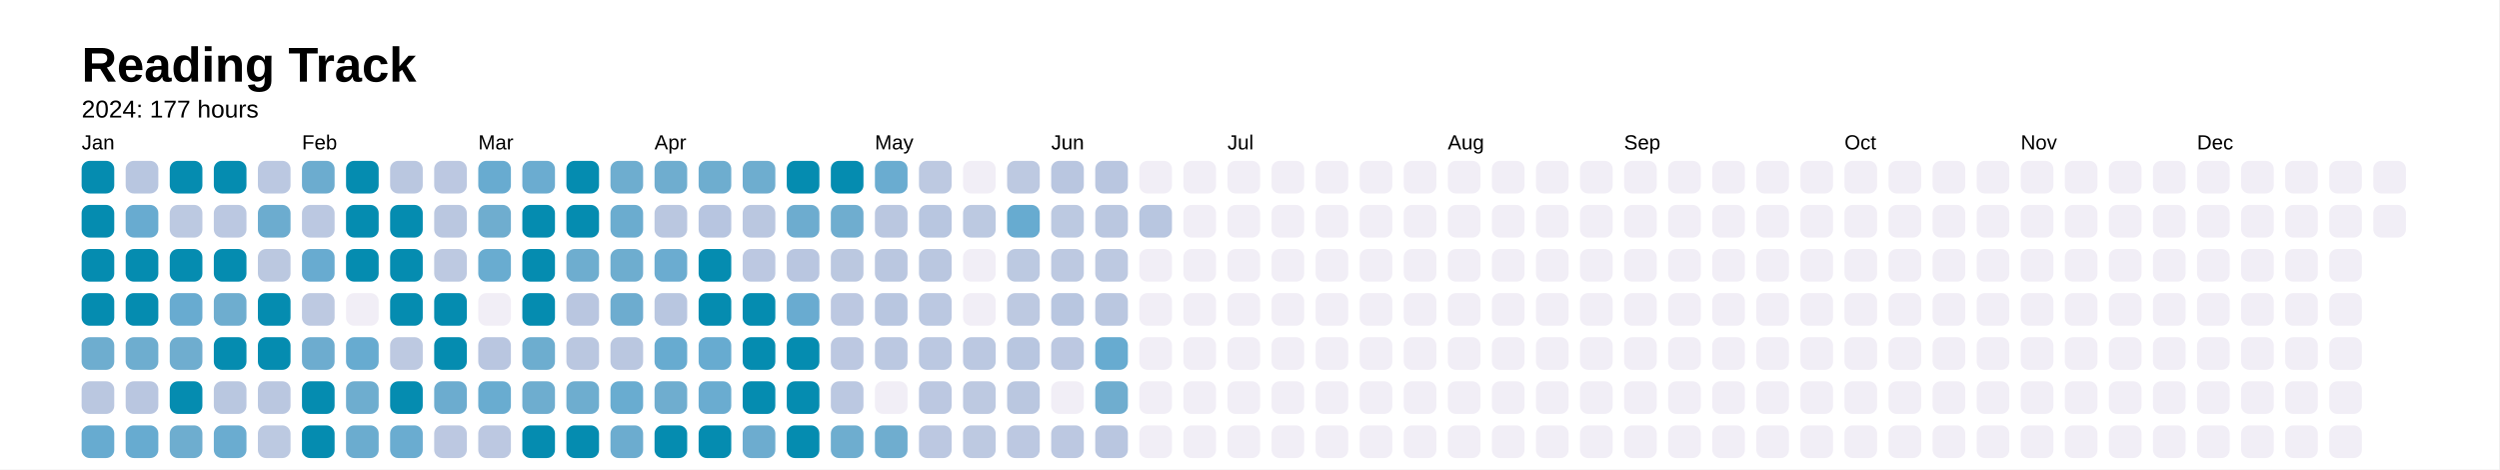
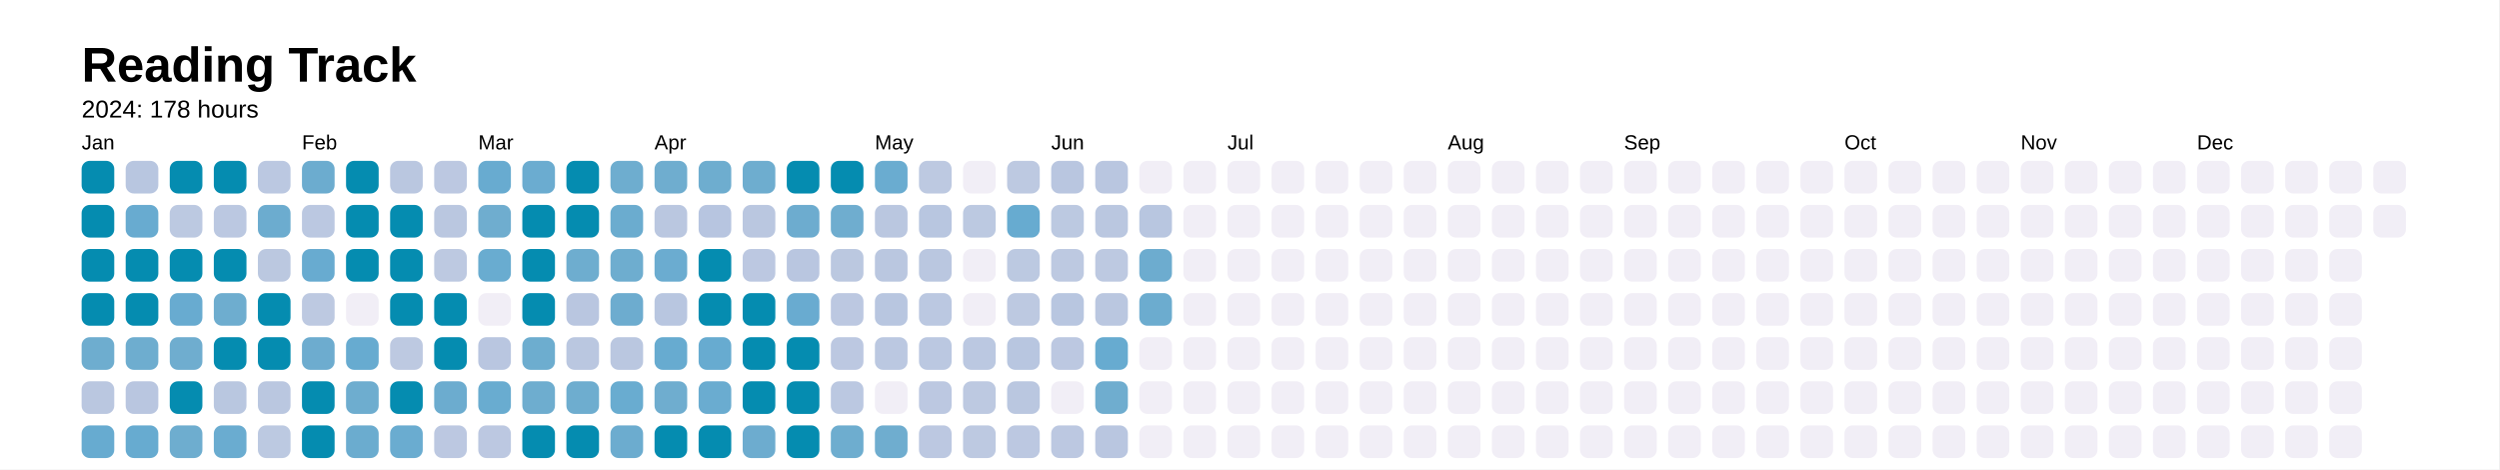
<svg xmlns="http://www.w3.org/2000/svg" baseProfile="full" height="57.5mm" version="1.1" viewBox="0,0,306.2,57.5" width="306.2mm">
  <defs />
  <rect fill="#FFFFFF" height="57.5" width="306.2" x="0" y="0" />
  <text fill="#000000" style="font-size:6px; font-family:Arial; font-weight:bold;" x="10" y="10">Reading Track</text>
-   <text fill="#000000" style="font-size:3px; font-family:Arial;" x="10" y="14.4">2024: 177 hours</text>
+   <text fill="#000000" style="font-size:3px; font-family:Arial;" x="10" y="14.4">2024: 178 hours</text>
  <text fill="#000000" style="font-size:2.5px; font-family:Arial" x="10" y="18.3">Jan</text>
  <rect fill="#058cb0" height="4" rx="1" ry="1" width="4" x="10" y="19.7" />
  <rect fill="#058cb0" height="4" rx="1" ry="1" width="4" x="10" y="25.1" />
  <rect fill="#058cb0" height="4" rx="1" ry="1" width="4" x="10" y="30.5" />
  <rect fill="#058cb0" height="4" rx="1" ry="1" width="4" x="10" y="35.9" />
  <rect fill="#6eadcf" height="4" rx="1" ry="1" width="4" x="10" y="41.3" />
  <rect fill="#bac7e0" height="4" rx="1" ry="1" width="4" x="10" y="46.7" />
  <rect fill="#67abd0" height="4" rx="1" ry="1" width="4" x="10" y="52.1" />
  <rect fill="#b8c6e0" height="4" rx="1" ry="1" width="4" x="15.4" y="19.7" />
  <rect fill="#68abd0" height="4" rx="1" ry="1" width="4" x="15.4" y="25.1" />
  <rect fill="#058cb0" height="4" rx="1" ry="1" width="4" x="15.4" y="30.5" />
  <rect fill="#058cb0" height="4" rx="1" ry="1" width="4" x="15.4" y="35.9" />
  <rect fill="#6eadcf" height="4" rx="1" ry="1" width="4" x="15.4" y="41.3" />
  <rect fill="#b9c6e0" height="4" rx="1" ry="1" width="4" x="15.4" y="46.7" />
  <rect fill="#67abd0" height="4" rx="1" ry="1" width="4" x="15.4" y="52.1" />
  <rect fill="#058cb0" height="4" rx="1" ry="1" width="4" x="20.8" y="19.7" />
  <rect fill="#bcc9e1" height="4" rx="1" ry="1" width="4" x="20.8" y="25.1" />
  <rect fill="#058cb0" height="4" rx="1" ry="1" width="4" x="20.8" y="30.5" />
  <rect fill="#68abd0" height="4" rx="1" ry="1" width="4" x="20.8" y="35.9" />
  <rect fill="#6fadcf" height="4" rx="1" ry="1" width="4" x="20.8" y="41.3" />
  <rect fill="#058cb0" height="4" rx="1" ry="1" width="4" x="20.8" y="46.7" />
  <rect fill="#6eadcf" height="4" rx="1" ry="1" width="4" x="20.8" y="52.1" />
  <rect fill="#058cb0" height="4" rx="1" ry="1" width="4" x="26.2" y="19.7" />
  <rect fill="#bbc8e1" height="4" rx="1" ry="1" width="4" x="26.2" y="25.1" />
  <rect fill="#058cb0" height="4" rx="1" ry="1" width="4" x="26.2" y="30.5" />
  <rect fill="#6eadcf" height="4" rx="1" ry="1" width="4" x="26.2" y="35.9" />
  <rect fill="#058cb0" height="4" rx="1" ry="1" width="4" x="26.2" y="41.3" />
  <rect fill="#b9c7e0" height="4" rx="1" ry="1" width="4" x="26.2" y="46.7" />
  <rect fill="#6aacd0" height="4" rx="1" ry="1" width="4" x="26.2" y="52.1" />
  <rect fill="#bbc8e1" height="4" rx="1" ry="1" width="4" x="31.6" y="19.7" />
  <rect fill="#6caccf" height="4" rx="1" ry="1" width="4" x="31.6" y="25.1" />
  <rect fill="#bbc8e0" height="4" rx="1" ry="1" width="4" x="31.6" y="30.5" />
  <rect fill="#058cb0" height="4" rx="1" ry="1" width="4" x="31.6" y="35.9" />
  <rect fill="#058cb0" height="4" rx="1" ry="1" width="4" x="31.6" y="41.3" />
  <rect fill="#bac7e0" height="4" rx="1" ry="1" width="4" x="31.6" y="46.7" />
  <rect fill="#bcc9e1" height="4" rx="1" ry="1" width="4" x="31.6" y="52.1" />
  <text fill="#000000" style="font-size:2.5px; font-family:Arial" x="37.0" y="18.3">Feb</text>
  <rect fill="#6caccf" height="4" rx="1" ry="1" width="4" x="37.0" y="19.7" />
  <rect fill="#bbc8e1" height="4" rx="1" ry="1" width="4" x="37.0" y="25.1" />
  <rect fill="#68abd0" height="4" rx="1" ry="1" width="4" x="37.0" y="30.5" />
  <rect fill="#bdc9e1" height="4" rx="1" ry="1" width="4" x="37.0" y="35.9" />
  <rect fill="#6daccf" height="4" rx="1" ry="1" width="4" x="37.0" y="41.3" />
  <rect fill="#058cb0" height="4" rx="1" ry="1" width="4" x="37.0" y="46.7" />
  <rect fill="#058cb0" height="4" rx="1" ry="1" width="4" x="37.0" y="52.1" />
  <rect fill="#058cb0" height="4" rx="1" ry="1" width="4" x="42.4" y="19.7" />
  <rect fill="#058cb0" height="4" rx="1" ry="1" width="4" x="42.4" y="25.1" />
  <rect fill="#058cb0" height="4" rx="1" ry="1" width="4" x="42.4" y="30.5" />
  <rect fill="#f1eef6" height="4" rx="1" ry="1" width="4" x="42.4" y="35.9" />
  <rect fill="#67abd0" height="4" rx="1" ry="1" width="4" x="42.4" y="41.3" />
  <rect fill="#6eadcf" height="4" rx="1" ry="1" width="4" x="42.4" y="46.7" />
  <rect fill="#6baccf" height="4" rx="1" ry="1" width="4" x="42.4" y="52.1" />
  <rect fill="#bac7e0" height="4" rx="1" ry="1" width="4" x="47.8" y="19.7" />
  <rect fill="#058cb0" height="4" rx="1" ry="1" width="4" x="47.8" y="25.1" />
  <rect fill="#058cb0" height="4" rx="1" ry="1" width="4" x="47.8" y="30.5" />
  <rect fill="#058cb0" height="4" rx="1" ry="1" width="4" x="47.8" y="35.9" />
  <rect fill="#bdc9e1" height="4" rx="1" ry="1" width="4" x="47.8" y="41.3" />
  <rect fill="#058cb0" height="4" rx="1" ry="1" width="4" x="47.8" y="46.7" />
  <rect fill="#6aacd0" height="4" rx="1" ry="1" width="4" x="47.8" y="52.1" />
  <rect fill="#bcc8e1" height="4" rx="1" ry="1" width="4" x="53.2" y="19.7" />
  <rect fill="#bac7e0" height="4" rx="1" ry="1" width="4" x="53.2" y="25.1" />
  <rect fill="#bdc9e1" height="4" rx="1" ry="1" width="4" x="53.2" y="30.5" />
  <rect fill="#058cb0" height="4" rx="1" ry="1" width="4" x="53.2" y="35.9" />
  <rect fill="#058cb0" height="4" rx="1" ry="1" width="4" x="53.2" y="41.3" />
  <rect fill="#6caccf" height="4" rx="1" ry="1" width="4" x="53.2" y="46.7" />
  <rect fill="#bcc8e1" height="4" rx="1" ry="1" width="4" x="53.2" y="52.1" />
  <text fill="#000000" style="font-size:2.5px; font-family:Arial" x="58.6" y="18.3">Mar</text>
  <rect fill="#68abd0" height="4" rx="1" ry="1" width="4" x="58.6" y="19.7" />
  <rect fill="#6fadcf" height="4" rx="1" ry="1" width="4" x="58.6" y="25.1" />
  <rect fill="#69acd0" height="4" rx="1" ry="1" width="4" x="58.6" y="30.5" />
  <rect fill="#f1eef6" height="4" rx="1" ry="1" width="4" x="58.6" y="35.9" />
  <rect fill="#b9c6e0" height="4" rx="1" ry="1" width="4" x="58.6" y="41.3" />
  <rect fill="#69acd0" height="4" rx="1" ry="1" width="4" x="58.6" y="46.7" />
  <rect fill="#bcc8e1" height="4" rx="1" ry="1" width="4" x="58.6" y="52.1" />
  <rect fill="#6bacd0" height="4" rx="1" ry="1" width="4" x="64" y="19.7" />
  <rect fill="#058cb0" height="4" rx="1" ry="1" width="4" x="64" y="25.1" />
  <rect fill="#058cb0" height="4" rx="1" ry="1" width="4" x="64" y="30.5" />
  <rect fill="#058cb0" height="4" rx="1" ry="1" width="4" x="64" y="35.9" />
  <rect fill="#6dadcf" height="4" rx="1" ry="1" width="4" x="64" y="41.3" />
  <rect fill="#6eadcf" height="4" rx="1" ry="1" width="4" x="64" y="46.7" />
  <rect fill="#058cb0" height="4" rx="1" ry="1" width="4" x="64" y="52.1" />
  <rect fill="#058cb0" height="4" rx="1" ry="1" width="4" x="69.4" y="19.7" />
  <rect fill="#058cb0" height="4" rx="1" ry="1" width="4" x="69.4" y="25.1" />
  <rect fill="#6eadcf" height="4" rx="1" ry="1" width="4" x="69.4" y="30.5" />
  <rect fill="#b9c6e0" height="4" rx="1" ry="1" width="4" x="69.4" y="35.9" />
  <rect fill="#bac7e0" height="4" rx="1" ry="1" width="4" x="69.4" y="41.3" />
  <rect fill="#6eadcf" height="4" rx="1" ry="1" width="4" x="69.4" y="46.7" />
  <rect fill="#058cb0" height="4" rx="1" ry="1" width="4" x="69.4" y="52.1" />
  <rect fill="#6eadcf" height="4" rx="1" ry="1" width="4" x="74.8" y="19.7" />
  <rect fill="#6baccf" height="4" rx="1" ry="1" width="4" x="74.8" y="25.1" />
  <rect fill="#6eadcf" height="4" rx="1" ry="1" width="4" x="74.8" y="30.5" />
  <rect fill="#6daccf" height="4" rx="1" ry="1" width="4" x="74.8" y="35.9" />
  <rect fill="#bac7e0" height="4" rx="1" ry="1" width="4" x="74.8" y="41.3" />
  <rect fill="#69acd0" height="4" rx="1" ry="1" width="4" x="74.8" y="46.7" />
  <rect fill="#6caccf" height="4" rx="1" ry="1" width="4" x="74.8" y="52.1" />
  <text fill="#000000" style="font-size:2.5px; font-family:Arial" x="80.2" y="18.3">Apr</text>
  <rect fill="#6fadcf" height="4" rx="1" ry="1" width="4" x="80.2" y="19.7" />
  <rect fill="#bac7e0" height="4" rx="1" ry="1" width="4" x="80.2" y="25.1" />
  <rect fill="#6bacd0" height="4" rx="1" ry="1" width="4" x="80.2" y="30.5" />
  <rect fill="#b8c6e0" height="4" rx="1" ry="1" width="4" x="80.2" y="35.9" />
  <rect fill="#67abd0" height="4" rx="1" ry="1" width="4" x="80.2" y="41.3" />
  <rect fill="#6fadcf" height="4" rx="1" ry="1" width="4" x="80.2" y="46.7" />
  <rect fill="#058cb0" height="4" rx="1" ry="1" width="4" x="80.2" y="52.1" />
  <rect fill="#6eadcf" height="4" rx="1" ry="1" width="4" x="85.6" y="19.7" />
  <rect fill="#b7c5e0" height="4" rx="1" ry="1" width="4" x="85.6" y="25.1" />
  <rect fill="#058cb0" height="4" rx="1" ry="1" width="4" x="85.6" y="30.5" />
  <rect fill="#058cb0" height="4" rx="1" ry="1" width="4" x="85.6" y="35.9" />
  <rect fill="#67abd0" height="4" rx="1" ry="1" width="4" x="85.6" y="41.3" />
  <rect fill="#6aacd0" height="4" rx="1" ry="1" width="4" x="85.6" y="46.7" />
  <rect fill="#058cb0" height="4" rx="1" ry="1" width="4" x="85.6" y="52.1" />
  <rect fill="#6eadcf" height="4" rx="1" ry="1" width="4" x="91" y="19.7" />
  <rect fill="#bac7e0" height="4" rx="1" ry="1" width="4" x="91" y="25.1" />
  <rect fill="#bcc8e1" height="4" rx="1" ry="1" width="4" x="91" y="30.5" />
  <rect fill="#058cb0" height="4" rx="1" ry="1" width="4" x="91" y="35.9" />
  <rect fill="#058cb0" height="4" rx="1" ry="1" width="4" x="91" y="41.3" />
  <rect fill="#058cb0" height="4" rx="1" ry="1" width="4" x="91" y="46.7" />
  <rect fill="#6daccf" height="4" rx="1" ry="1" width="4" x="91" y="52.1" />
  <rect fill="#058cb0" height="4" rx="1" ry="1" width="4" x="96.4" y="19.7" />
  <rect fill="#6daccf" height="4" rx="1" ry="1" width="4" x="96.4" y="25.1" />
  <rect fill="#b9c6e0" height="4" rx="1" ry="1" width="4" x="96.4" y="30.5" />
  <rect fill="#69abd0" height="4" rx="1" ry="1" width="4" x="96.4" y="35.9" />
  <rect fill="#058cb0" height="4" rx="1" ry="1" width="4" x="96.4" y="41.3" />
  <rect fill="#058cb0" height="4" rx="1" ry="1" width="4" x="96.4" y="46.7" />
  <rect fill="#058cb0" height="4" rx="1" ry="1" width="4" x="96.4" y="52.1" />
  <rect fill="#058cb0" height="4" rx="1" ry="1" width="4" x="101.8" y="19.7" />
  <rect fill="#6fadcf" height="4" rx="1" ry="1" width="4" x="101.8" y="25.1" />
  <rect fill="#bbc8e0" height="4" rx="1" ry="1" width="4" x="101.8" y="30.5" />
  <rect fill="#bcc8e1" height="4" rx="1" ry="1" width="4" x="101.8" y="35.9" />
  <rect fill="#bcc8e1" height="4" rx="1" ry="1" width="4" x="101.8" y="41.3" />
  <rect fill="#bbc8e1" height="4" rx="1" ry="1" width="4" x="101.8" y="46.7" />
  <rect fill="#6eadcf" height="4" rx="1" ry="1" width="4" x="101.8" y="52.1" />
  <text fill="#000000" style="font-size:2.5px; font-family:Arial" x="107.2" y="18.3">May</text>
  <rect fill="#6aacd0" height="4" rx="1" ry="1" width="4" x="107.2" y="19.7" />
  <rect fill="#bac7e0" height="4" rx="1" ry="1" width="4" x="107.2" y="25.1" />
  <rect fill="#bac7e0" height="4" rx="1" ry="1" width="4" x="107.2" y="30.5" />
  <rect fill="#b8c6e0" height="4" rx="1" ry="1" width="4" x="107.2" y="35.9" />
  <rect fill="#bbc8e1" height="4" rx="1" ry="1" width="4" x="107.2" y="41.3" />
  <rect fill="#f1eef6" height="4" rx="1" ry="1" width="4" x="107.2" y="46.7" />
  <rect fill="#6fadcf" height="4" rx="1" ry="1" width="4" x="107.2" y="52.1" />
  <rect fill="#bdc9e1" height="4" rx="1" ry="1" width="4" x="112.6" y="19.7" />
  <rect fill="#b8c6e0" height="4" rx="1" ry="1" width="4" x="112.6" y="25.1" />
  <rect fill="#bac7e0" height="4" rx="1" ry="1" width="4" x="112.6" y="30.5" />
  <rect fill="#bbc8e1" height="4" rx="1" ry="1" width="4" x="112.6" y="35.9" />
  <rect fill="#bbc8e1" height="4" rx="1" ry="1" width="4" x="112.6" y="41.3" />
  <rect fill="#bcc8e1" height="4" rx="1" ry="1" width="4" x="112.6" y="46.7" />
  <rect fill="#bcc8e1" height="4" rx="1" ry="1" width="4" x="112.6" y="52.1" />
  <rect fill="#f1eef6" height="4" rx="1" ry="1" width="4" x="118" y="19.7" />
  <rect fill="#bcc9e1" height="4" rx="1" ry="1" width="4" x="118" y="25.1" />
  <rect fill="#f1eef6" height="4" rx="1" ry="1" width="4" x="118" y="30.5" />
  <rect fill="#f1eef6" height="4" rx="1" ry="1" width="4" x="118" y="35.9" />
  <rect fill="#bbc8e1" height="4" rx="1" ry="1" width="4" x="118" y="41.3" />
  <rect fill="#bdc9e1" height="4" rx="1" ry="1" width="4" x="118" y="46.7" />
  <rect fill="#bdc9e1" height="4" rx="1" ry="1" width="4" x="118" y="52.1" />
  <rect fill="#bdc9e1" height="4" rx="1" ry="1" width="4" x="123.4" y="19.7" />
  <rect fill="#67abd0" height="4" rx="1" ry="1" width="4" x="123.4" y="25.1" />
  <rect fill="#bcc9e1" height="4" rx="1" ry="1" width="4" x="123.4" y="30.5" />
  <rect fill="#bdc9e1" height="4" rx="1" ry="1" width="4" x="123.4" y="35.9" />
  <rect fill="#b8c6e0" height="4" rx="1" ry="1" width="4" x="123.4" y="41.3" />
  <rect fill="#bac7e0" height="4" rx="1" ry="1" width="4" x="123.4" y="46.7" />
  <rect fill="#bcc8e1" height="4" rx="1" ry="1" width="4" x="123.4" y="52.1" />
  <text fill="#000000" style="font-size:2.5px; font-family:Arial" x="128.8" y="18.3">Jun</text>
  <rect fill="#b9c6e0" height="4" rx="1" ry="1" width="4" x="128.8" y="19.7" />
  <rect fill="#bcc9e1" height="4" rx="1" ry="1" width="4" x="128.8" y="25.1" />
  <rect fill="#bdc9e1" height="4" rx="1" ry="1" width="4" x="128.8" y="30.5" />
  <rect fill="#b8c6e0" height="4" rx="1" ry="1" width="4" x="128.8" y="35.9" />
  <rect fill="#bcc8e1" height="4" rx="1" ry="1" width="4" x="128.8" y="41.3" />
  <rect fill="#f1eef6" height="4" rx="1" ry="1" width="4" x="128.8" y="46.7" />
  <rect fill="#bcc8e1" height="4" rx="1" ry="1" width="4" x="128.8" y="52.1" />
  <rect fill="#b9c6e0" height="4" rx="1" ry="1" width="4" x="134.2" y="19.7" />
  <rect fill="#bac7e0" height="4" rx="1" ry="1" width="4" x="134.2" y="25.1" />
  <rect fill="#bdc9e1" height="4" rx="1" ry="1" width="4" x="134.2" y="30.5" />
  <rect fill="#bac7e0" height="4" rx="1" ry="1" width="4" x="134.2" y="35.9" />
  <rect fill="#67abd0" height="4" rx="1" ry="1" width="4" x="134.2" y="41.3" />
  <rect fill="#6fadcf" height="4" rx="1" ry="1" width="4" x="134.2" y="46.7" />
  <rect fill="#b9c6e0" height="4" rx="1" ry="1" width="4" x="134.2" y="52.1" />
  <rect fill="#f1eef6" height="4" rx="1" ry="1" width="4" x="139.6" y="19.7" />
  <rect fill="#b8c6e0" height="4" rx="1" ry="1" width="4" x="139.6" y="25.1" />
-   <rect fill="#f1eef6" height="4" rx="1" ry="1" width="4" x="139.6" y="30.5" />
-   <rect fill="#f1eef6" height="4" rx="1" ry="1" width="4" x="139.6" y="35.9" />
+   <rect fill="#6daccf" height="4" rx="1" ry="1" width="4" x="139.6" y="30.5" />
+   <rect fill="#6caccf" height="4" rx="1" ry="1" width="4" x="139.6" y="35.9" />
  <rect fill="#f1eef6" height="4" rx="1" ry="1" width="4" x="139.6" y="41.3" />
  <rect fill="#f1eef6" height="4" rx="1" ry="1" width="4" x="139.6" y="46.7" />
  <rect fill="#f1eef6" height="4" rx="1" ry="1" width="4" x="139.6" y="52.1" />
  <rect fill="#f1eef6" height="4" rx="1" ry="1" width="4" x="145" y="19.7" />
  <rect fill="#f1eef6" height="4" rx="1" ry="1" width="4" x="145" y="25.1" />
  <rect fill="#f1eef6" height="4" rx="1" ry="1" width="4" x="145" y="30.5" />
  <rect fill="#f1eef6" height="4" rx="1" ry="1" width="4" x="145" y="35.9" />
  <rect fill="#f1eef6" height="4" rx="1" ry="1" width="4" x="145" y="41.3" />
  <rect fill="#f1eef6" height="4" rx="1" ry="1" width="4" x="145" y="46.7" />
  <rect fill="#f1eef6" height="4" rx="1" ry="1" width="4" x="145" y="52.1" />
  <text fill="#000000" style="font-size:2.5px; font-family:Arial" x="150.4" y="18.3">Jul</text>
  <rect fill="#f1eef6" height="4" rx="1" ry="1" width="4" x="150.4" y="19.7" />
  <rect fill="#f1eef6" height="4" rx="1" ry="1" width="4" x="150.4" y="25.1" />
  <rect fill="#f1eef6" height="4" rx="1" ry="1" width="4" x="150.4" y="30.5" />
  <rect fill="#f1eef6" height="4" rx="1" ry="1" width="4" x="150.4" y="35.9" />
  <rect fill="#f1eef6" height="4" rx="1" ry="1" width="4" x="150.4" y="41.3" />
  <rect fill="#f1eef6" height="4" rx="1" ry="1" width="4" x="150.4" y="46.7" />
  <rect fill="#f1eef6" height="4" rx="1" ry="1" width="4" x="150.4" y="52.1" />
  <rect fill="#f1eef6" height="4" rx="1" ry="1" width="4" x="155.8" y="19.7" />
  <rect fill="#f1eef6" height="4" rx="1" ry="1" width="4" x="155.8" y="25.1" />
  <rect fill="#f1eef6" height="4" rx="1" ry="1" width="4" x="155.8" y="30.5" />
  <rect fill="#f1eef6" height="4" rx="1" ry="1" width="4" x="155.8" y="35.9" />
  <rect fill="#f1eef6" height="4" rx="1" ry="1" width="4" x="155.8" y="41.3" />
  <rect fill="#f1eef6" height="4" rx="1" ry="1" width="4" x="155.8" y="46.7" />
  <rect fill="#f1eef6" height="4" rx="1" ry="1" width="4" x="155.8" y="52.1" />
  <rect fill="#f1eef6" height="4" rx="1" ry="1" width="4" x="161.2" y="19.7" />
  <rect fill="#f1eef6" height="4" rx="1" ry="1" width="4" x="161.2" y="25.1" />
  <rect fill="#f1eef6" height="4" rx="1" ry="1" width="4" x="161.2" y="30.5" />
  <rect fill="#f1eef6" height="4" rx="1" ry="1" width="4" x="161.2" y="35.9" />
  <rect fill="#f1eef6" height="4" rx="1" ry="1" width="4" x="161.2" y="41.3" />
  <rect fill="#f1eef6" height="4" rx="1" ry="1" width="4" x="161.2" y="46.7" />
  <rect fill="#f1eef6" height="4" rx="1" ry="1" width="4" x="161.2" y="52.1" />
  <rect fill="#f1eef6" height="4" rx="1" ry="1" width="4" x="166.6" y="19.7" />
  <rect fill="#f1eef6" height="4" rx="1" ry="1" width="4" x="166.6" y="25.1" />
  <rect fill="#f1eef6" height="4" rx="1" ry="1" width="4" x="166.6" y="30.5" />
  <rect fill="#f1eef6" height="4" rx="1" ry="1" width="4" x="166.6" y="35.9" />
  <rect fill="#f1eef6" height="4" rx="1" ry="1" width="4" x="166.6" y="41.3" />
  <rect fill="#f1eef6" height="4" rx="1" ry="1" width="4" x="166.6" y="46.7" />
  <rect fill="#f1eef6" height="4" rx="1" ry="1" width="4" x="166.6" y="52.1" />
  <rect fill="#f1eef6" height="4" rx="1" ry="1" width="4" x="172" y="19.7" />
  <rect fill="#f1eef6" height="4" rx="1" ry="1" width="4" x="172" y="25.1" />
  <rect fill="#f1eef6" height="4" rx="1" ry="1" width="4" x="172" y="30.5" />
  <rect fill="#f1eef6" height="4" rx="1" ry="1" width="4" x="172" y="35.9" />
  <rect fill="#f1eef6" height="4" rx="1" ry="1" width="4" x="172" y="41.3" />
  <rect fill="#f1eef6" height="4" rx="1" ry="1" width="4" x="172" y="46.7" />
  <rect fill="#f1eef6" height="4" rx="1" ry="1" width="4" x="172" y="52.1" />
  <text fill="#000000" style="font-size:2.5px; font-family:Arial" x="177.4" y="18.3">Aug</text>
  <rect fill="#f1eef6" height="4" rx="1" ry="1" width="4" x="177.4" y="19.7" />
  <rect fill="#f1eef6" height="4" rx="1" ry="1" width="4" x="177.4" y="25.1" />
  <rect fill="#f1eef6" height="4" rx="1" ry="1" width="4" x="177.4" y="30.5" />
  <rect fill="#f1eef6" height="4" rx="1" ry="1" width="4" x="177.4" y="35.9" />
  <rect fill="#f1eef6" height="4" rx="1" ry="1" width="4" x="177.4" y="41.3" />
  <rect fill="#f1eef6" height="4" rx="1" ry="1" width="4" x="177.4" y="46.7" />
  <rect fill="#f1eef6" height="4" rx="1" ry="1" width="4" x="177.4" y="52.1" />
  <rect fill="#f1eef6" height="4" rx="1" ry="1" width="4" x="182.8" y="19.7" />
  <rect fill="#f1eef6" height="4" rx="1" ry="1" width="4" x="182.8" y="25.1" />
  <rect fill="#f1eef6" height="4" rx="1" ry="1" width="4" x="182.8" y="30.5" />
  <rect fill="#f1eef6" height="4" rx="1" ry="1" width="4" x="182.8" y="35.9" />
  <rect fill="#f1eef6" height="4" rx="1" ry="1" width="4" x="182.8" y="41.3" />
  <rect fill="#f1eef6" height="4" rx="1" ry="1" width="4" x="182.8" y="46.7" />
  <rect fill="#f1eef6" height="4" rx="1" ry="1" width="4" x="182.8" y="52.1" />
  <rect fill="#f1eef6" height="4" rx="1" ry="1" width="4" x="188.2" y="19.7" />
  <rect fill="#f1eef6" height="4" rx="1" ry="1" width="4" x="188.2" y="25.1" />
  <rect fill="#f1eef6" height="4" rx="1" ry="1" width="4" x="188.2" y="30.5" />
  <rect fill="#f1eef6" height="4" rx="1" ry="1" width="4" x="188.2" y="35.9" />
  <rect fill="#f1eef6" height="4" rx="1" ry="1" width="4" x="188.2" y="41.3" />
  <rect fill="#f1eef6" height="4" rx="1" ry="1" width="4" x="188.2" y="46.7" />
  <rect fill="#f1eef6" height="4" rx="1" ry="1" width="4" x="188.2" y="52.1" />
  <rect fill="#f1eef6" height="4" rx="1" ry="1" width="4" x="193.6" y="19.7" />
  <rect fill="#f1eef6" height="4" rx="1" ry="1" width="4" x="193.6" y="25.1" />
  <rect fill="#f1eef6" height="4" rx="1" ry="1" width="4" x="193.6" y="30.5" />
  <rect fill="#f1eef6" height="4" rx="1" ry="1" width="4" x="193.6" y="35.9" />
  <rect fill="#f1eef6" height="4" rx="1" ry="1" width="4" x="193.6" y="41.3" />
  <rect fill="#f1eef6" height="4" rx="1" ry="1" width="4" x="193.6" y="46.7" />
  <rect fill="#f1eef6" height="4" rx="1" ry="1" width="4" x="193.6" y="52.1" />
  <text fill="#000000" style="font-size:2.5px; font-family:Arial" x="199" y="18.3">Sep</text>
  <rect fill="#f1eef6" height="4" rx="1" ry="1" width="4" x="199" y="19.7" />
  <rect fill="#f1eef6" height="4" rx="1" ry="1" width="4" x="199" y="25.1" />
  <rect fill="#f1eef6" height="4" rx="1" ry="1" width="4" x="199" y="30.5" />
  <rect fill="#f1eef6" height="4" rx="1" ry="1" width="4" x="199" y="35.9" />
  <rect fill="#f1eef6" height="4" rx="1" ry="1" width="4" x="199" y="41.3" />
  <rect fill="#f1eef6" height="4" rx="1" ry="1" width="4" x="199" y="46.7" />
  <rect fill="#f1eef6" height="4" rx="1" ry="1" width="4" x="199" y="52.1" />
  <rect fill="#f1eef6" height="4" rx="1" ry="1" width="4" x="204.4" y="19.7" />
  <rect fill="#f1eef6" height="4" rx="1" ry="1" width="4" x="204.4" y="25.1" />
  <rect fill="#f1eef6" height="4" rx="1" ry="1" width="4" x="204.4" y="30.5" />
  <rect fill="#f1eef6" height="4" rx="1" ry="1" width="4" x="204.4" y="35.9" />
  <rect fill="#f1eef6" height="4" rx="1" ry="1" width="4" x="204.4" y="41.3" />
  <rect fill="#f1eef6" height="4" rx="1" ry="1" width="4" x="204.4" y="46.7" />
  <rect fill="#f1eef6" height="4" rx="1" ry="1" width="4" x="204.4" y="52.1" />
  <rect fill="#f1eef6" height="4" rx="1" ry="1" width="4" x="209.8" y="19.7" />
  <rect fill="#f1eef6" height="4" rx="1" ry="1" width="4" x="209.8" y="25.1" />
  <rect fill="#f1eef6" height="4" rx="1" ry="1" width="4" x="209.8" y="30.5" />
  <rect fill="#f1eef6" height="4" rx="1" ry="1" width="4" x="209.8" y="35.9" />
  <rect fill="#f1eef6" height="4" rx="1" ry="1" width="4" x="209.8" y="41.3" />
  <rect fill="#f1eef6" height="4" rx="1" ry="1" width="4" x="209.8" y="46.7" />
  <rect fill="#f1eef6" height="4" rx="1" ry="1" width="4" x="209.8" y="52.1" />
  <rect fill="#f1eef6" height="4" rx="1" ry="1" width="4" x="215.2" y="19.7" />
  <rect fill="#f1eef6" height="4" rx="1" ry="1" width="4" x="215.2" y="25.1" />
  <rect fill="#f1eef6" height="4" rx="1" ry="1" width="4" x="215.2" y="30.5" />
  <rect fill="#f1eef6" height="4" rx="1" ry="1" width="4" x="215.2" y="35.9" />
  <rect fill="#f1eef6" height="4" rx="1" ry="1" width="4" x="215.2" y="41.3" />
  <rect fill="#f1eef6" height="4" rx="1" ry="1" width="4" x="215.2" y="46.7" />
  <rect fill="#f1eef6" height="4" rx="1" ry="1" width="4" x="215.2" y="52.1" />
  <rect fill="#f1eef6" height="4" rx="1" ry="1" width="4" x="220.6" y="19.7" />
  <rect fill="#f1eef6" height="4" rx="1" ry="1" width="4" x="220.6" y="25.1" />
  <rect fill="#f1eef6" height="4" rx="1" ry="1" width="4" x="220.6" y="30.5" />
  <rect fill="#f1eef6" height="4" rx="1" ry="1" width="4" x="220.6" y="35.9" />
  <rect fill="#f1eef6" height="4" rx="1" ry="1" width="4" x="220.6" y="41.3" />
  <rect fill="#f1eef6" height="4" rx="1" ry="1" width="4" x="220.6" y="46.7" />
  <rect fill="#f1eef6" height="4" rx="1" ry="1" width="4" x="220.6" y="52.1" />
  <text fill="#000000" style="font-size:2.5px; font-family:Arial" x="226" y="18.3">Oct</text>
  <rect fill="#f1eef6" height="4" rx="1" ry="1" width="4" x="226" y="19.7" />
  <rect fill="#f1eef6" height="4" rx="1" ry="1" width="4" x="226" y="25.1" />
  <rect fill="#f1eef6" height="4" rx="1" ry="1" width="4" x="226" y="30.5" />
  <rect fill="#f1eef6" height="4" rx="1" ry="1" width="4" x="226" y="35.9" />
  <rect fill="#f1eef6" height="4" rx="1" ry="1" width="4" x="226" y="41.3" />
  <rect fill="#f1eef6" height="4" rx="1" ry="1" width="4" x="226" y="46.7" />
  <rect fill="#f1eef6" height="4" rx="1" ry="1" width="4" x="226" y="52.1" />
  <rect fill="#f1eef6" height="4" rx="1" ry="1" width="4" x="231.4" y="19.7" />
  <rect fill="#f1eef6" height="4" rx="1" ry="1" width="4" x="231.4" y="25.1" />
  <rect fill="#f1eef6" height="4" rx="1" ry="1" width="4" x="231.4" y="30.5" />
  <rect fill="#f1eef6" height="4" rx="1" ry="1" width="4" x="231.4" y="35.9" />
  <rect fill="#f1eef6" height="4" rx="1" ry="1" width="4" x="231.4" y="41.3" />
  <rect fill="#f1eef6" height="4" rx="1" ry="1" width="4" x="231.4" y="46.7" />
  <rect fill="#f1eef6" height="4" rx="1" ry="1" width="4" x="231.4" y="52.1" />
  <rect fill="#f1eef6" height="4" rx="1" ry="1" width="4" x="236.8" y="19.7" />
  <rect fill="#f1eef6" height="4" rx="1" ry="1" width="4" x="236.8" y="25.1" />
  <rect fill="#f1eef6" height="4" rx="1" ry="1" width="4" x="236.8" y="30.5" />
  <rect fill="#f1eef6" height="4" rx="1" ry="1" width="4" x="236.8" y="35.9" />
  <rect fill="#f1eef6" height="4" rx="1" ry="1" width="4" x="236.8" y="41.3" />
  <rect fill="#f1eef6" height="4" rx="1" ry="1" width="4" x="236.8" y="46.7" />
  <rect fill="#f1eef6" height="4" rx="1" ry="1" width="4" x="236.8" y="52.1" />
  <rect fill="#f1eef6" height="4" rx="1" ry="1" width="4" x="242.2" y="19.7" />
  <rect fill="#f1eef6" height="4" rx="1" ry="1" width="4" x="242.2" y="25.1" />
  <rect fill="#f1eef6" height="4" rx="1" ry="1" width="4" x="242.2" y="30.5" />
  <rect fill="#f1eef6" height="4" rx="1" ry="1" width="4" x="242.2" y="35.9" />
  <rect fill="#f1eef6" height="4" rx="1" ry="1" width="4" x="242.2" y="41.3" />
  <rect fill="#f1eef6" height="4" rx="1" ry="1" width="4" x="242.2" y="46.7" />
  <rect fill="#f1eef6" height="4" rx="1" ry="1" width="4" x="242.2" y="52.1" />
  <text fill="#000000" style="font-size:2.5px; font-family:Arial" x="247.6" y="18.3">Nov</text>
  <rect fill="#f1eef6" height="4" rx="1" ry="1" width="4" x="247.6" y="19.7" />
  <rect fill="#f1eef6" height="4" rx="1" ry="1" width="4" x="247.6" y="25.1" />
  <rect fill="#f1eef6" height="4" rx="1" ry="1" width="4" x="247.6" y="30.5" />
  <rect fill="#f1eef6" height="4" rx="1" ry="1" width="4" x="247.6" y="35.9" />
  <rect fill="#f1eef6" height="4" rx="1" ry="1" width="4" x="247.6" y="41.3" />
  <rect fill="#f1eef6" height="4" rx="1" ry="1" width="4" x="247.6" y="46.7" />
  <rect fill="#f1eef6" height="4" rx="1" ry="1" width="4" x="247.6" y="52.1" />
  <rect fill="#f1eef6" height="4" rx="1" ry="1" width="4" x="253" y="19.7" />
  <rect fill="#f1eef6" height="4" rx="1" ry="1" width="4" x="253" y="25.1" />
  <rect fill="#f1eef6" height="4" rx="1" ry="1" width="4" x="253" y="30.5" />
  <rect fill="#f1eef6" height="4" rx="1" ry="1" width="4" x="253" y="35.9" />
  <rect fill="#f1eef6" height="4" rx="1" ry="1" width="4" x="253" y="41.3" />
  <rect fill="#f1eef6" height="4" rx="1" ry="1" width="4" x="253" y="46.7" />
  <rect fill="#f1eef6" height="4" rx="1" ry="1" width="4" x="253" y="52.1" />
  <rect fill="#f1eef6" height="4" rx="1" ry="1" width="4" x="258.4" y="19.7" />
  <rect fill="#f1eef6" height="4" rx="1" ry="1" width="4" x="258.4" y="25.1" />
  <rect fill="#f1eef6" height="4" rx="1" ry="1" width="4" x="258.4" y="30.5" />
  <rect fill="#f1eef6" height="4" rx="1" ry="1" width="4" x="258.4" y="35.9" />
  <rect fill="#f1eef6" height="4" rx="1" ry="1" width="4" x="258.4" y="41.3" />
  <rect fill="#f1eef6" height="4" rx="1" ry="1" width="4" x="258.4" y="46.7" />
  <rect fill="#f1eef6" height="4" rx="1" ry="1" width="4" x="258.4" y="52.1" />
  <rect fill="#f1eef6" height="4" rx="1" ry="1" width="4" x="263.8" y="19.7" />
  <rect fill="#f1eef6" height="4" rx="1" ry="1" width="4" x="263.8" y="25.1" />
  <rect fill="#f1eef6" height="4" rx="1" ry="1" width="4" x="263.8" y="30.5" />
  <rect fill="#f1eef6" height="4" rx="1" ry="1" width="4" x="263.8" y="35.9" />
  <rect fill="#f1eef6" height="4" rx="1" ry="1" width="4" x="263.8" y="41.3" />
  <rect fill="#f1eef6" height="4" rx="1" ry="1" width="4" x="263.8" y="46.7" />
  <rect fill="#f1eef6" height="4" rx="1" ry="1" width="4" x="263.8" y="52.1" />
  <text fill="#000000" style="font-size:2.5px; font-family:Arial" x="269.2" y="18.3">Dec</text>
  <rect fill="#f1eef6" height="4" rx="1" ry="1" width="4" x="269.2" y="19.7" />
  <rect fill="#f1eef6" height="4" rx="1" ry="1" width="4" x="269.2" y="25.1" />
  <rect fill="#f1eef6" height="4" rx="1" ry="1" width="4" x="269.2" y="30.5" />
  <rect fill="#f1eef6" height="4" rx="1" ry="1" width="4" x="269.2" y="35.9" />
  <rect fill="#f1eef6" height="4" rx="1" ry="1" width="4" x="269.2" y="41.3" />
  <rect fill="#f1eef6" height="4" rx="1" ry="1" width="4" x="269.2" y="46.7" />
  <rect fill="#f1eef6" height="4" rx="1" ry="1" width="4" x="269.2" y="52.1" />
  <rect fill="#f1eef6" height="4" rx="1" ry="1" width="4" x="274.6" y="19.7" />
  <rect fill="#f1eef6" height="4" rx="1" ry="1" width="4" x="274.6" y="25.1" />
  <rect fill="#f1eef6" height="4" rx="1" ry="1" width="4" x="274.6" y="30.5" />
  <rect fill="#f1eef6" height="4" rx="1" ry="1" width="4" x="274.6" y="35.9" />
  <rect fill="#f1eef6" height="4" rx="1" ry="1" width="4" x="274.6" y="41.3" />
  <rect fill="#f1eef6" height="4" rx="1" ry="1" width="4" x="274.6" y="46.7" />
  <rect fill="#f1eef6" height="4" rx="1" ry="1" width="4" x="274.6" y="52.1" />
  <rect fill="#f1eef6" height="4" rx="1" ry="1" width="4" x="280" y="19.7" />
  <rect fill="#f1eef6" height="4" rx="1" ry="1" width="4" x="280" y="25.1" />
  <rect fill="#f1eef6" height="4" rx="1" ry="1" width="4" x="280" y="30.5" />
  <rect fill="#f1eef6" height="4" rx="1" ry="1" width="4" x="280" y="35.9" />
  <rect fill="#f1eef6" height="4" rx="1" ry="1" width="4" x="280" y="41.3" />
  <rect fill="#f1eef6" height="4" rx="1" ry="1" width="4" x="280" y="46.7" />
  <rect fill="#f1eef6" height="4" rx="1" ry="1" width="4" x="280" y="52.1" />
  <rect fill="#f1eef6" height="4" rx="1" ry="1" width="4" x="285.4" y="19.7" />
  <rect fill="#f1eef6" height="4" rx="1" ry="1" width="4" x="285.4" y="25.1" />
  <rect fill="#f1eef6" height="4" rx="1" ry="1" width="4" x="285.4" y="30.5" />
  <rect fill="#f1eef6" height="4" rx="1" ry="1" width="4" x="285.4" y="35.9" />
  <rect fill="#f1eef6" height="4" rx="1" ry="1" width="4" x="285.4" y="41.3" />
  <rect fill="#f1eef6" height="4" rx="1" ry="1" width="4" x="285.4" y="46.7" />
  <rect fill="#f1eef6" height="4" rx="1" ry="1" width="4" x="285.4" y="52.1" />
  <rect fill="#f1eef6" height="4" rx="1" ry="1" width="4" x="290.8" y="19.7" />
  <rect fill="#f1eef6" height="4" rx="1" ry="1" width="4" x="290.8" y="25.1" />
</svg>
